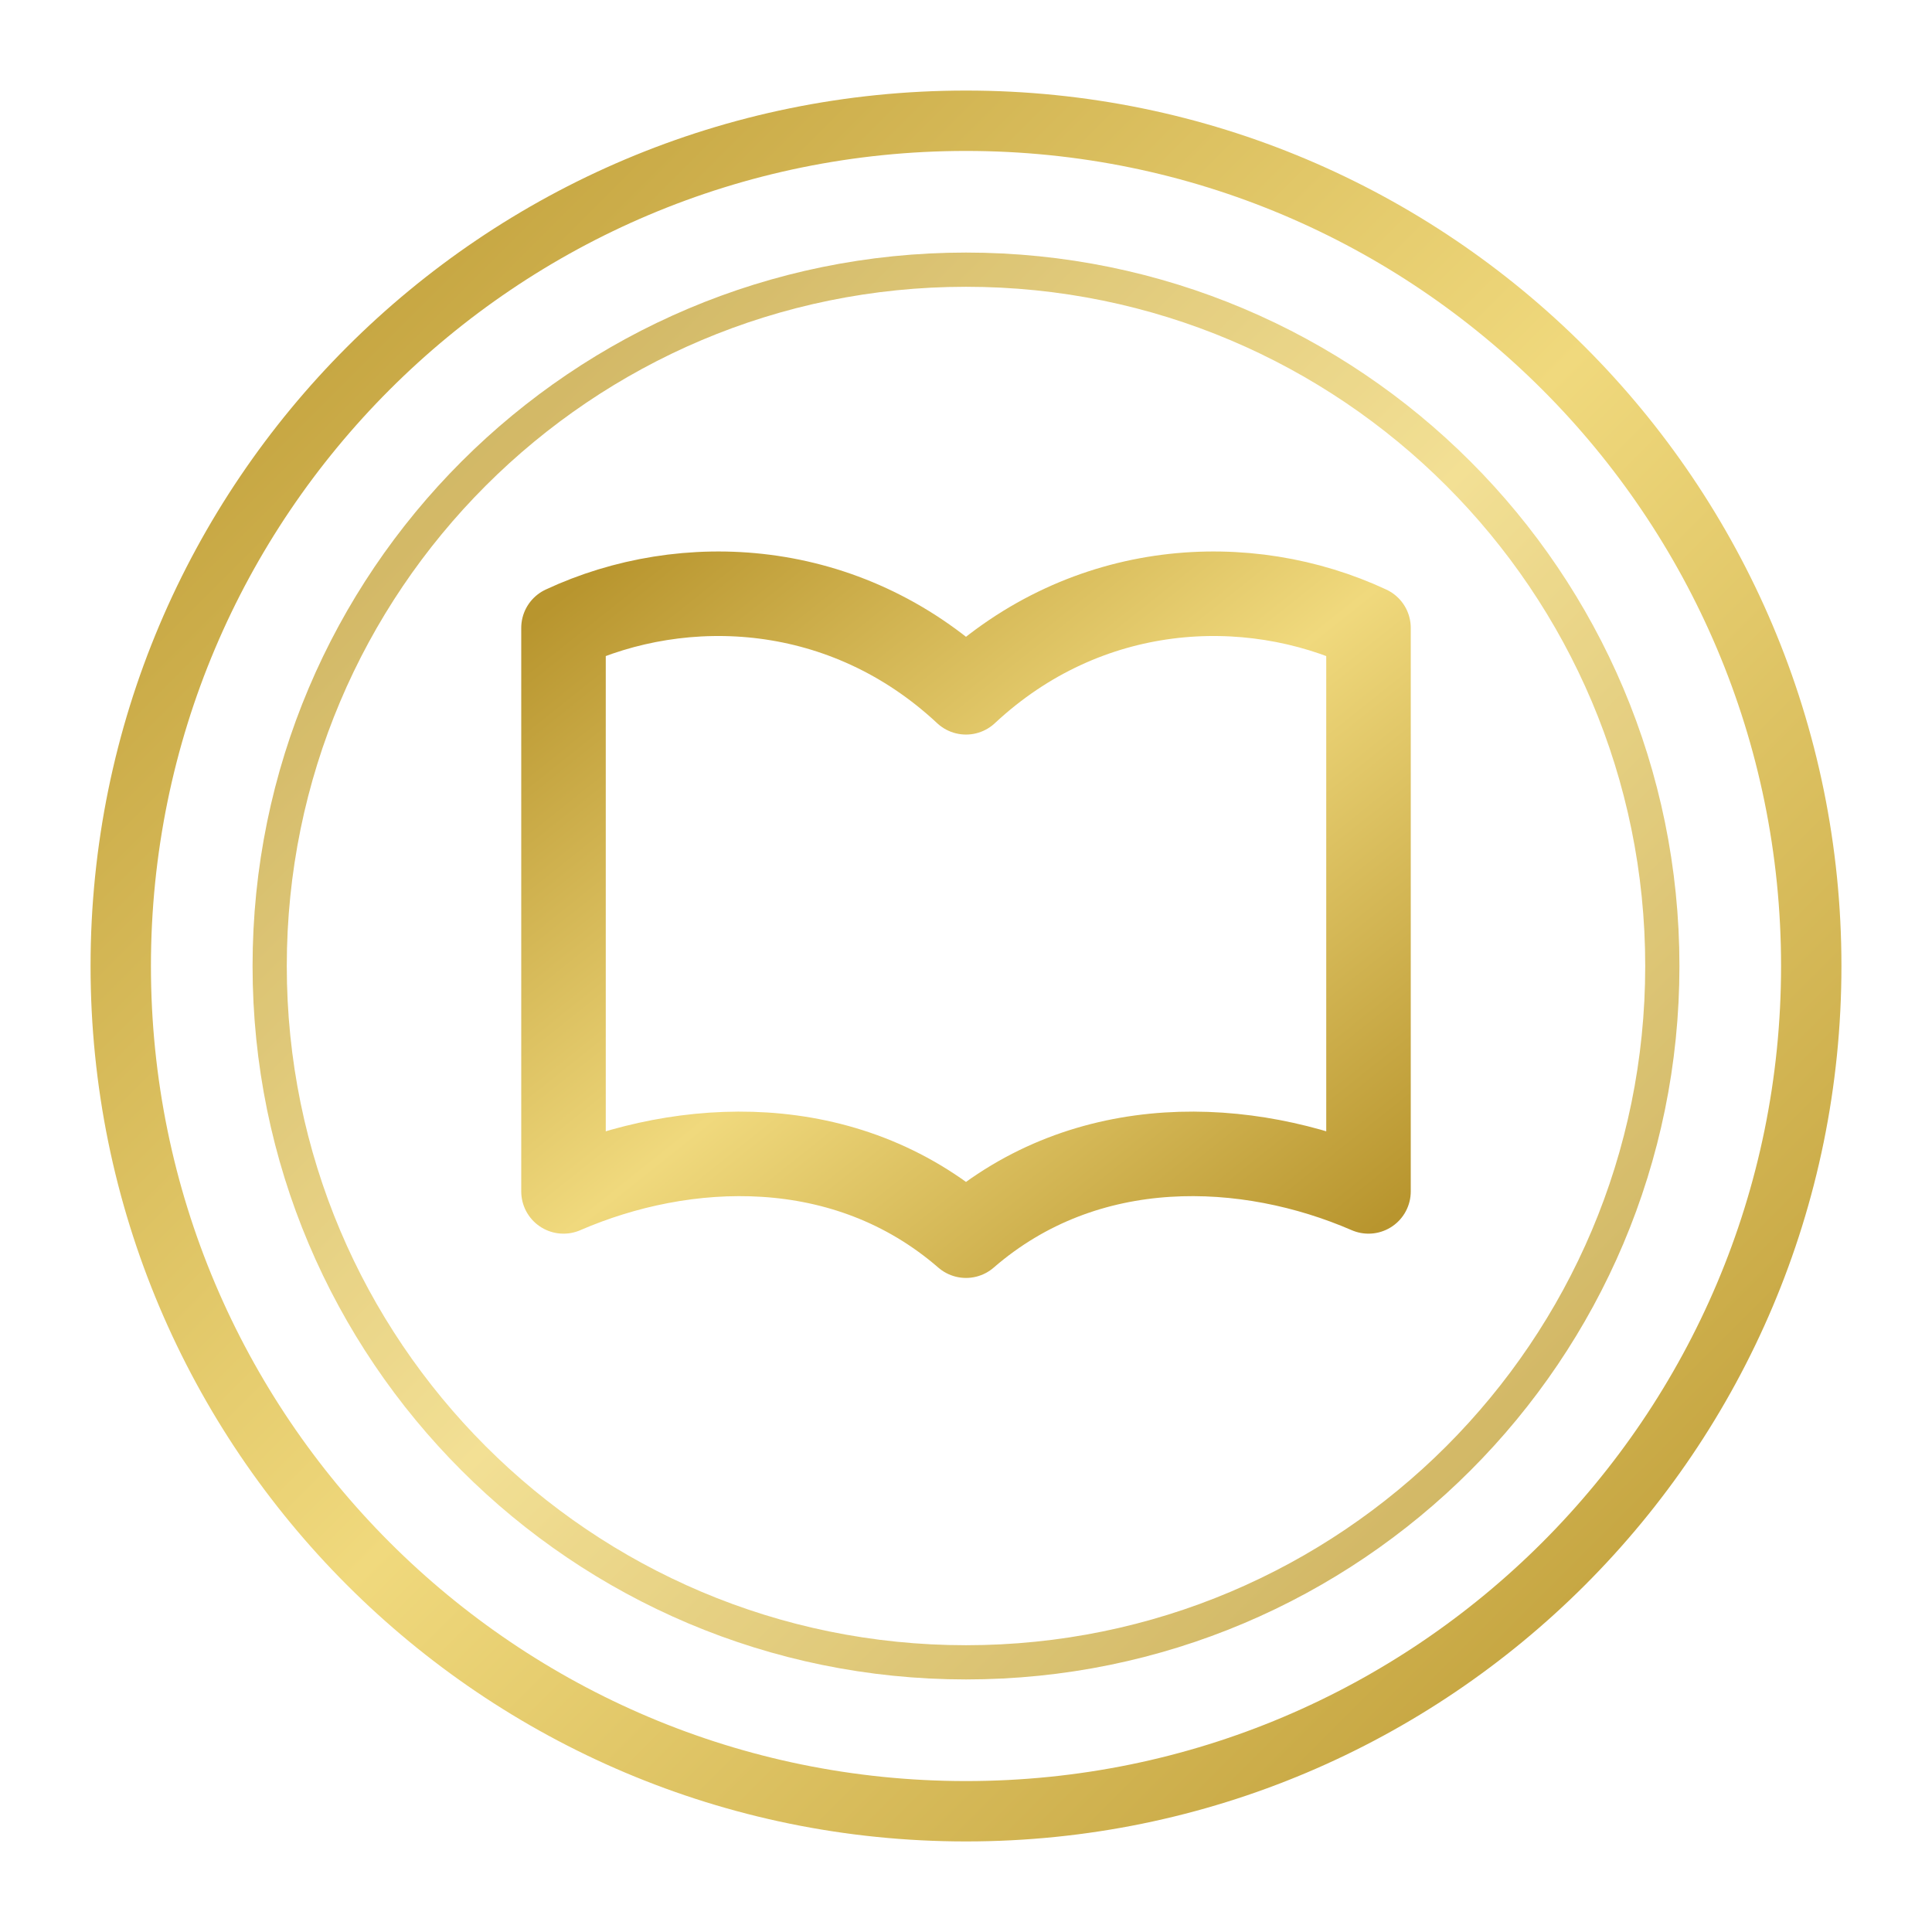
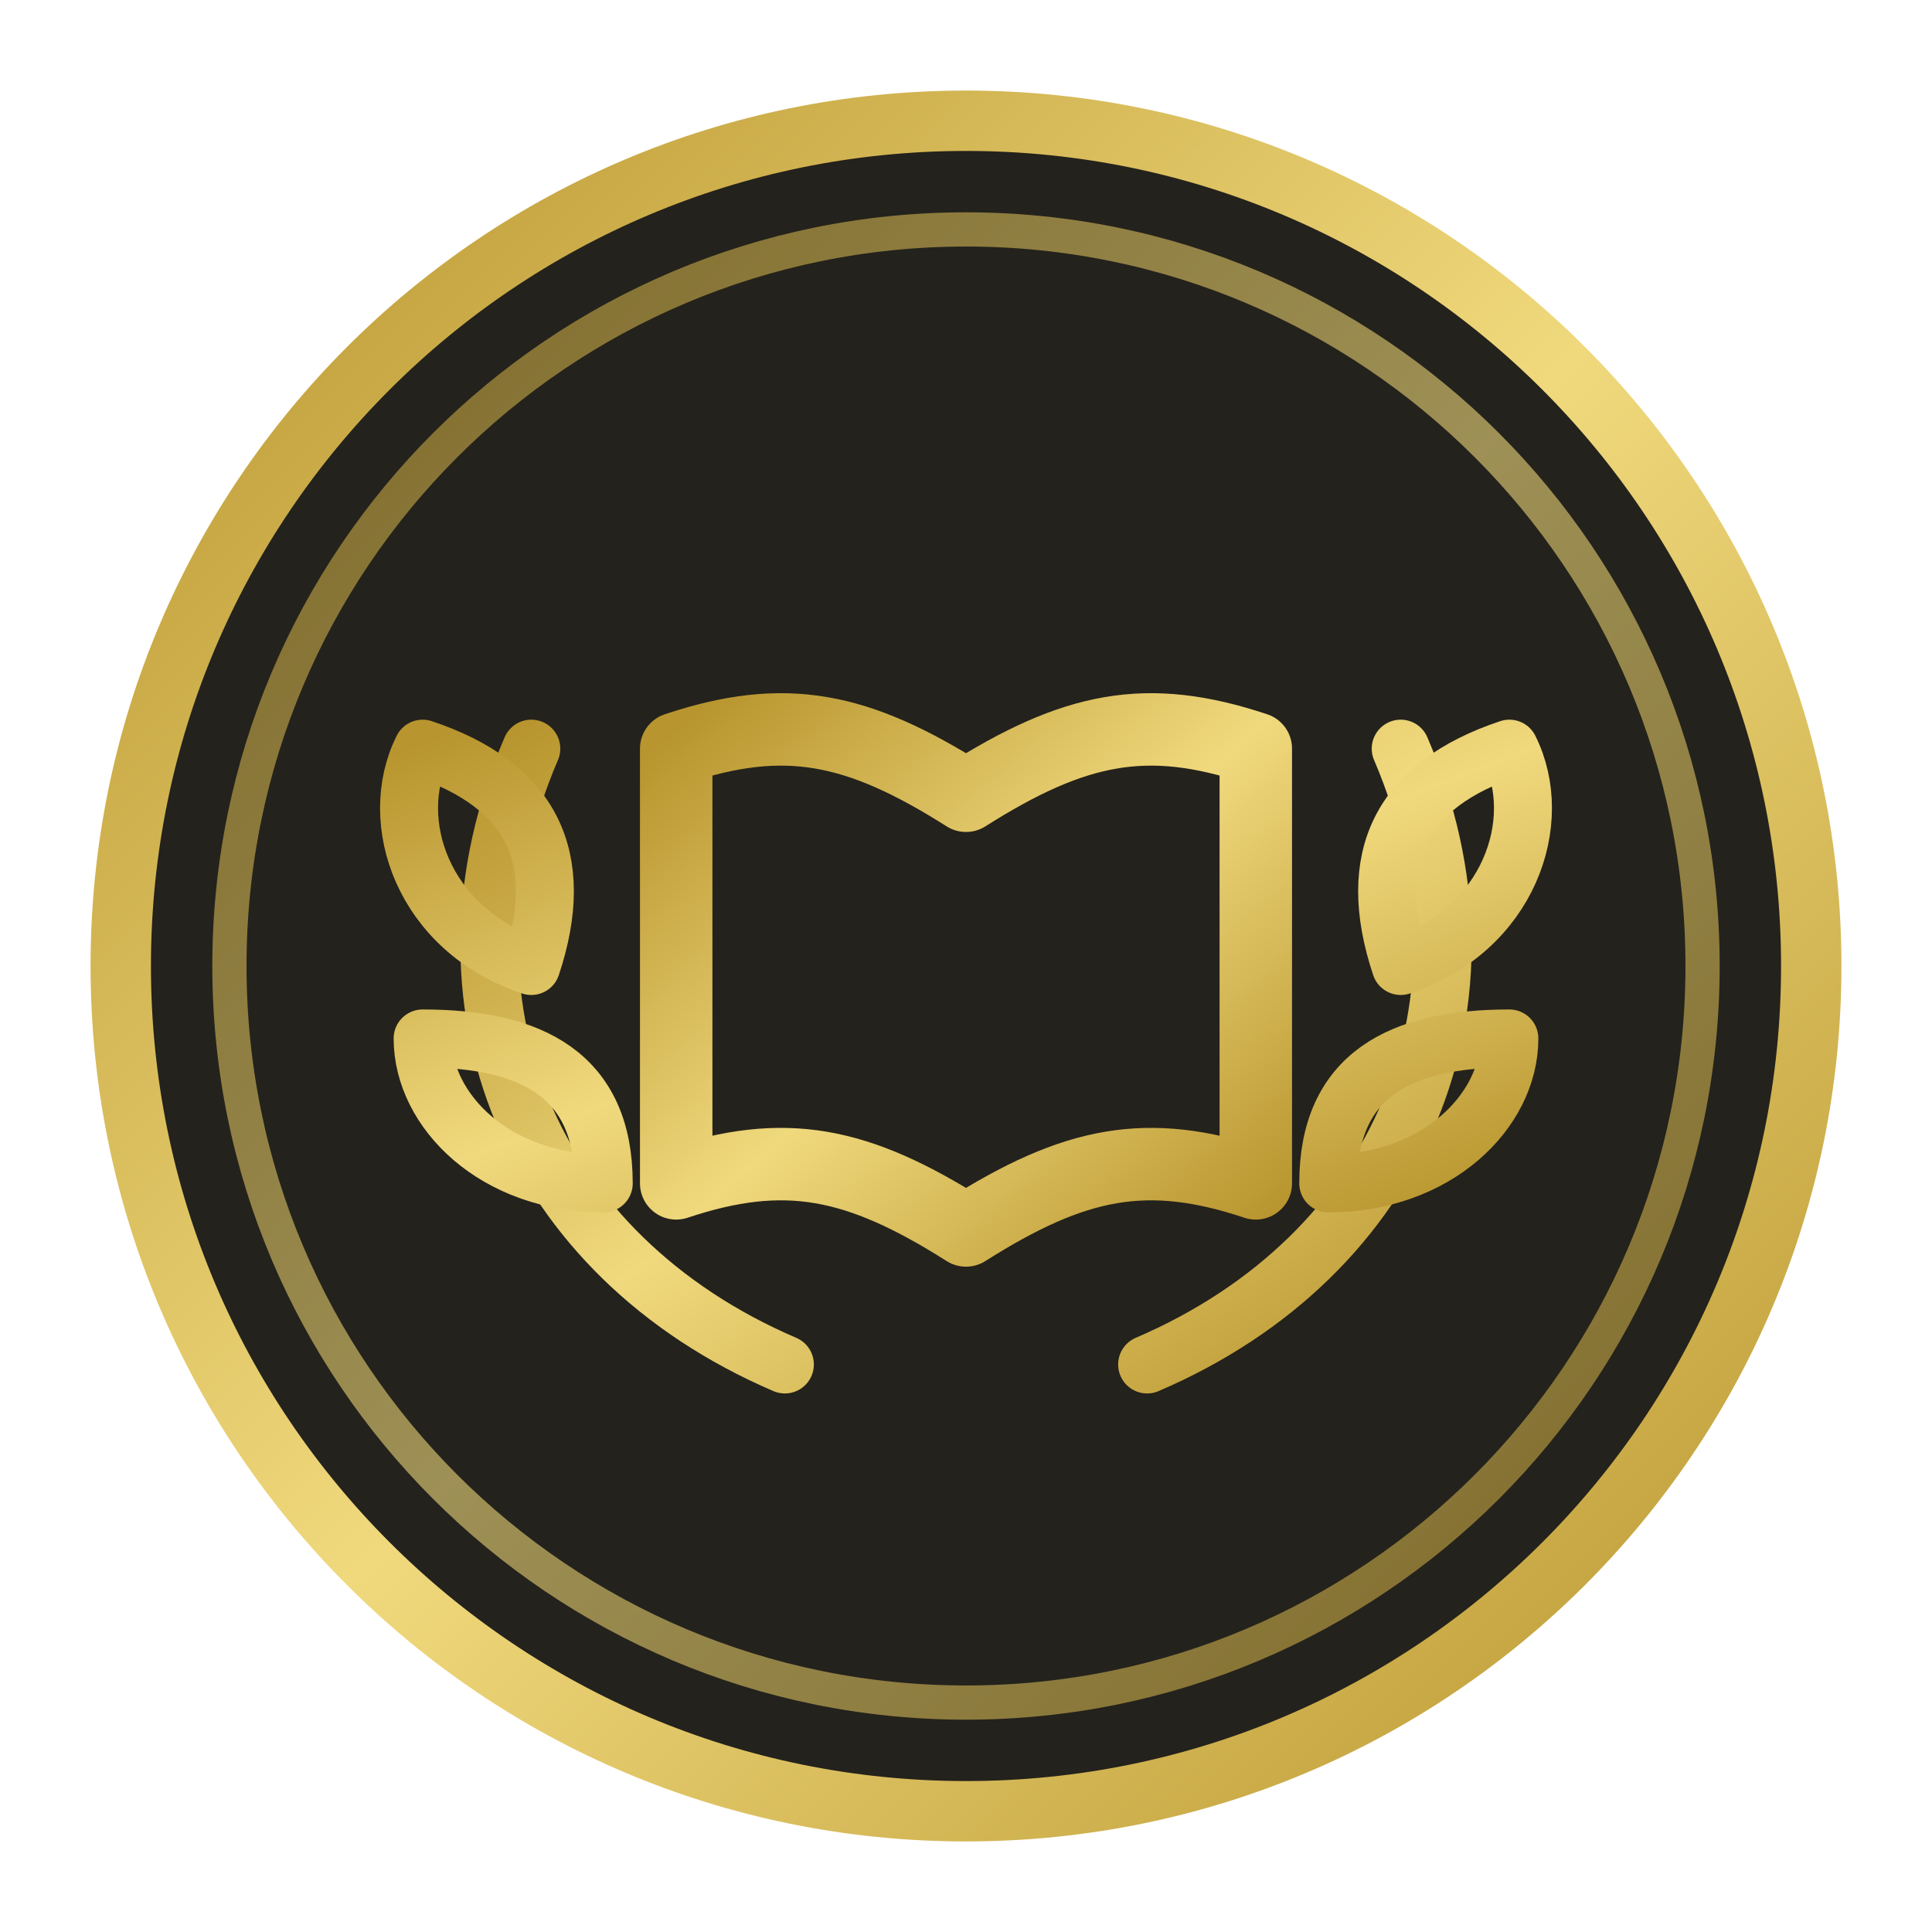
<svg xmlns="http://www.w3.org/2000/svg" width="48" height="48" viewBox="0 0 48 48" role="presentation" focusable="false" aria-hidden="true">
  <defs>
    <linearGradient id="mfoil" x1="0" y1="0" x2="1" y2="1">
      <stop stop-color="#b8952e" />
      <stop offset=".5" stop-color="#f0d97d" />
      <stop offset="1" stop-color="#b8952e" />
    </linearGradient>
  </defs>
-   <circle cx="24" cy="24" r="21" fill="none" stroke="url(#mfoil)" stroke-width="1.5" />
-   <circle cx="24" cy="24" r="17.3" fill="none" stroke="url(#mfoil)" stroke-width="0.85" opacity=".82" />
-   <g fill="none" stroke="url(#mfoil)" stroke-width="2.1" stroke-linecap="round" stroke-linejoin="round">
-     <path d="M14 15.6c3-1.4 7-1.2 10 1.6c3-2.8 7-3 10-1.6v14c-3-1.3-7-1.5-10 1.1c-3-2.6-7-2.4-10-1.1z" />
-     <path d="M24 17.2v14" />
+   <circle cx="24" cy="24" r="21" fill="#1c1913" fill-opacity=".96" stroke="url(#mfoil)" stroke-width="1.5" />
+   <circle cx="24" cy="24" r="18.3" fill="none" stroke="url(#mfoil)" stroke-width="0.85" opacity=".6" />
+   <g fill="none" stroke="url(#mfoil)" stroke-width="2" stroke-linecap="round" stroke-linejoin="round" transform="translate(24 24) scale(.9) translate(-24 -24)">
+     <path d="M16 18c3-1 5-.6 8 1.3 3-1.9 5-2.3 8-1.3v12c-3-1-5-.6-8 1.3-3-1.9-5-2.3-8-1.3Z" />
+     <path d="M24 19.3v12" />
+     <g stroke-width="1.6">
+       <path d="M19 35c-7-3-10-10-7-17M29 35c7-3 10-10 7-17" />
+       <path d="M12 24c-3-1-4-4-3-6 3 1 4 3 3 6Zm2 6c-3 0-5-2-5-4 3 0 5 1 5 4Zm22-6c3-1 4-4 3-6-3 1-4 3-3 6Zm-2 6c3 0 5-2 5-4-3 0-5 1-5 4Z" />
+     </g>
  </g>
</svg>
